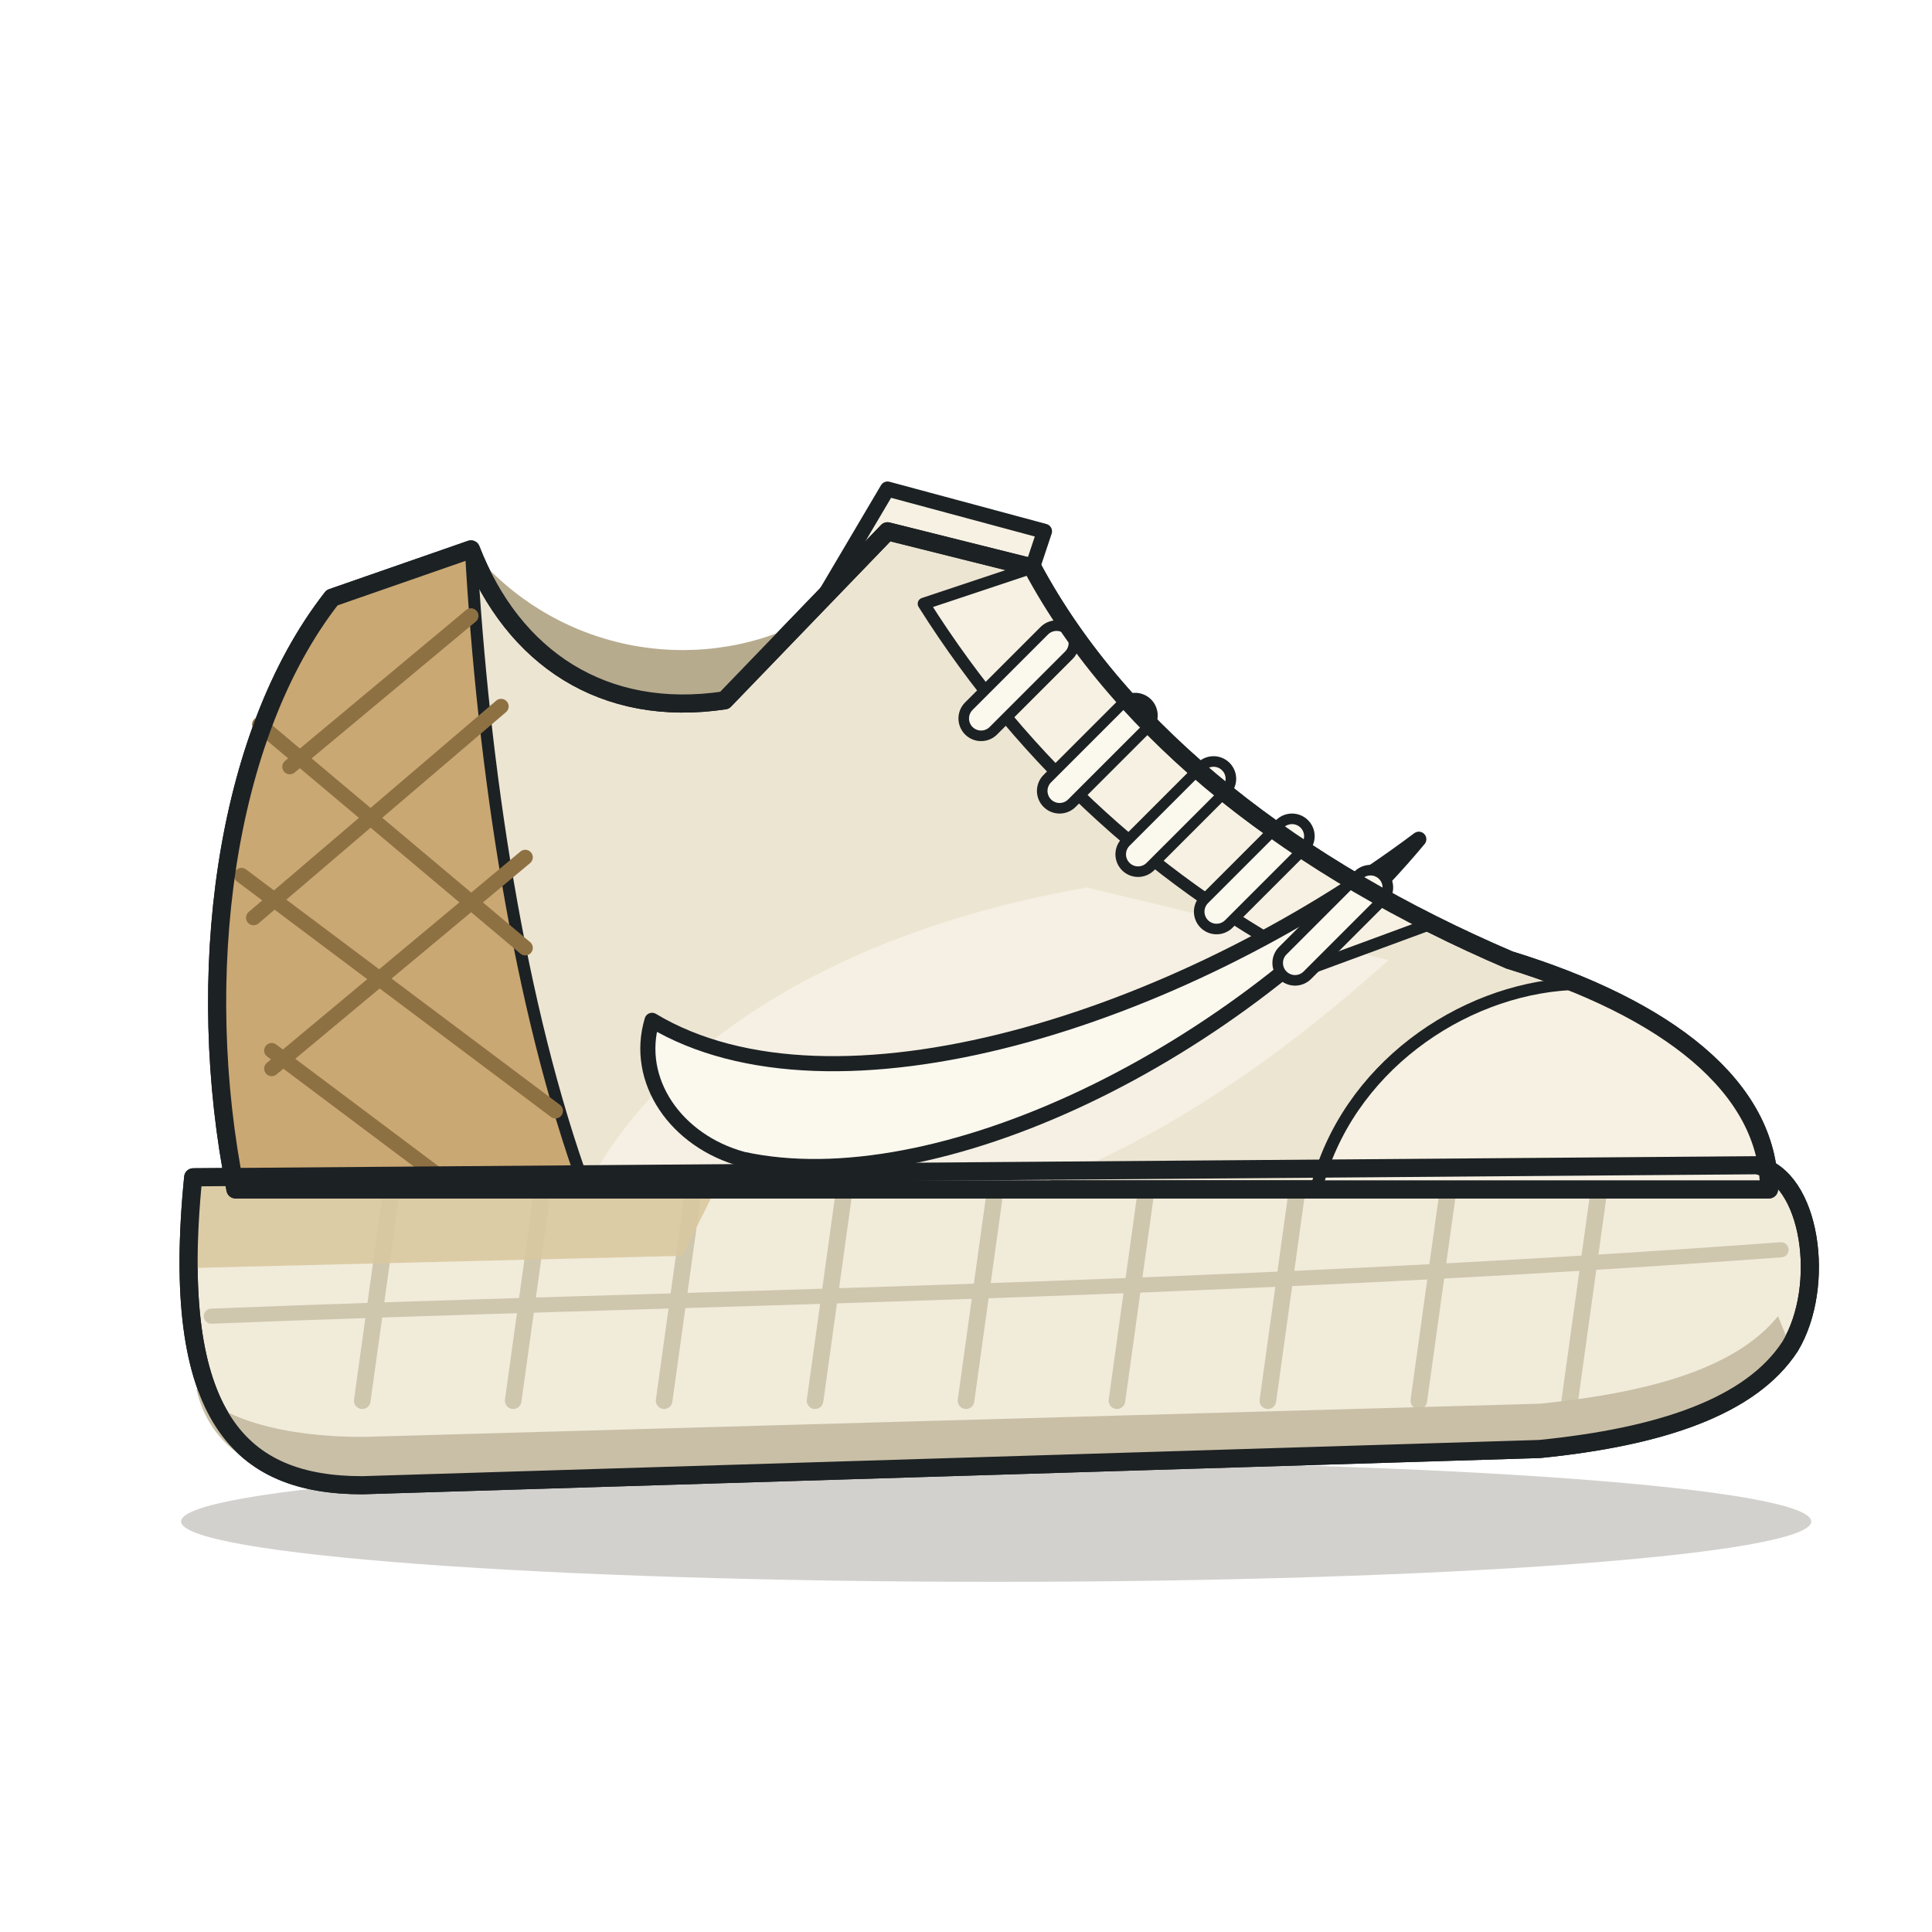
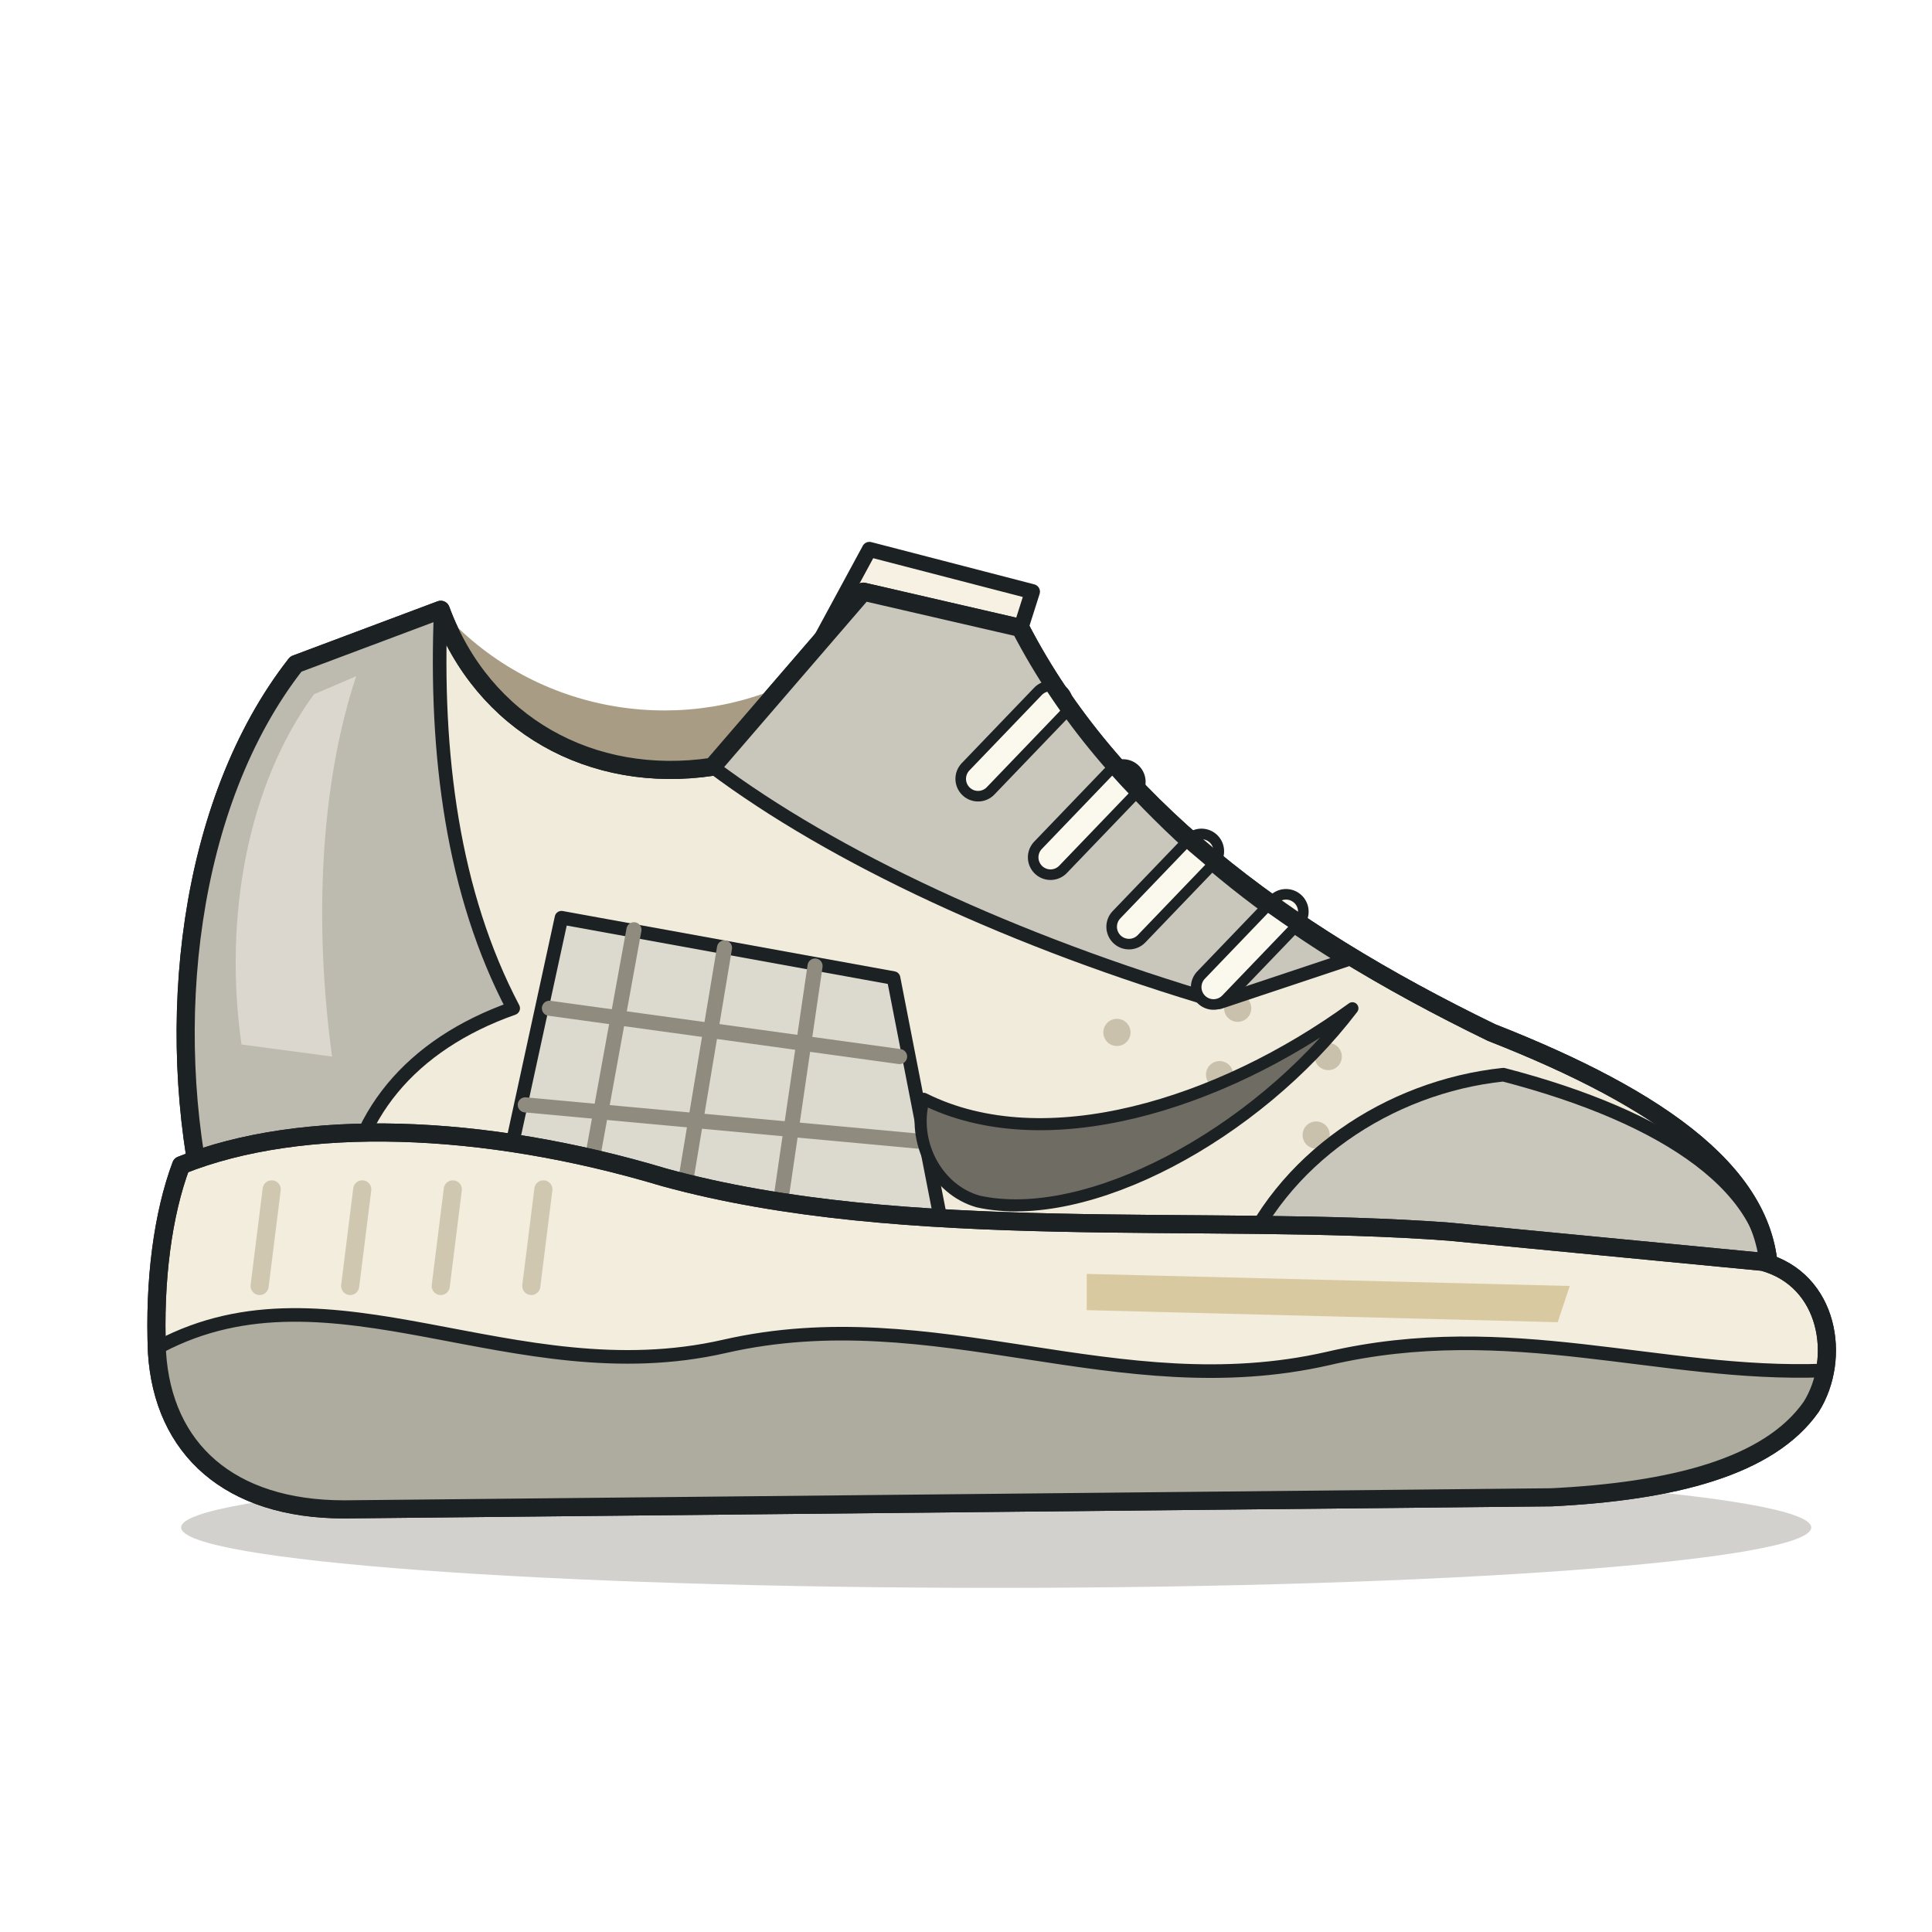
<svg xmlns="http://www.w3.org/2000/svg" width="64" height="64" viewBox="0 0 64 64" fill="none">
-   <path d="M60 50.4C60 51.5 47.91 52.4 33 52.4C18.09 52.4 6 51.5 6 50.4C6 49.3 18.09 48.4 33 48.4C47.91 48.4 60 49.3 60 50.4Z" fill="#3a2e1f" fill-opacity="0.22" />
-   <path d="M6.4 39L58.2 38.6C60 39 60.5 42.6 59.3 44.6C58 46.6 55 47.6 51 48L12 49.2C8 49.2 5.6 47 6.4 39Z" fill="#f1ebda" stroke="#1C2124" stroke-width="0.6" stroke-linejoin="round" stroke-linecap="round" />
-   <path d="M13 39.2L12 46.4" fill="none" stroke="#cfc6ae" stroke-width="0.55" stroke-linejoin="round" stroke-linecap="round" />
-   <path d="M18 39.2L17 46.4" fill="none" stroke="#cfc6ae" stroke-width="0.55" stroke-linejoin="round" stroke-linecap="round" />
-   <path d="M23 39.2L22 46.4" fill="none" stroke="#cfc6ae" stroke-width="0.55" stroke-linejoin="round" stroke-linecap="round" />
-   <path d="M28 39.2L27 46.4" fill="none" stroke="#cfc6ae" stroke-width="0.55" stroke-linejoin="round" stroke-linecap="round" />
-   <path d="M33 39.2L32 46.4" fill="none" stroke="#cfc6ae" stroke-width="0.55" stroke-linejoin="round" stroke-linecap="round" />
-   <path d="M38 39.2L37 46.4" fill="none" stroke="#cfc6ae" stroke-width="0.55" stroke-linejoin="round" stroke-linecap="round" />
-   <path d="M43 39.2L42 46.4" fill="none" stroke="#cfc6ae" stroke-width="0.55" stroke-linejoin="round" stroke-linecap="round" />
-   <path d="M48 39.2L47 46.4" fill="none" stroke="#cfc6ae" stroke-width="0.55" stroke-linejoin="round" stroke-linecap="round" />
-   <path d="M53 39.2L52 46.4" fill="none" stroke="#cfc6ae" stroke-width="0.55" stroke-linejoin="round" stroke-linecap="round" />
-   <path d="M6.4 39L24 38.8L22.6 41.6L6.5 42Z" fill="#d9c9a0" fill-opacity="0.9" />
-   <path d="M7 43.6C22 43 40 42.8 59 41.4" fill="none" stroke="#cfc6ae" stroke-width="0.5" stroke-linejoin="round" stroke-linecap="round" />
-   <path d="M6.5 46C7 48.2 9 49.2 12 49.2L51 48C55 47.6 58 46.6 59.3 44.6L58.9 43.6C57.6 45.2 55 46.1 51 46.5L12 47.6C9.4 47.6 7.3 47 6.5 46Z" fill="#c9bfa6" fill-opacity="1" />
-   <path d="M26.8 20.6L29.4 16.2L34.6 17.6L33.2 21.8Z" fill="#f6f1e2" stroke="#1C2124" stroke-width="0.5" stroke-linejoin="round" stroke-linecap="round" />
-   <path d="M7.8 39.4C6.4 32.4 7.4 24.4 11 19.8L15.6 18.2C17 21.8 20 23.8 24 23.2L29.4 17.6L34.2 18.8C37.2 24.4 43 28.8 50 31.8C55.2 33.4 58.6 36 58.6 39.4Z" fill="#ece5d2" stroke="#1C2124" stroke-width="0.6" stroke-linejoin="round" stroke-linecap="round" />
-   <path d="M15.6 18.2C17 21.8 20 23.8 24 23.2L26.6 20.6C23 22.4 18.4 21.6 15.6 18.2Z" fill="#b7ab8e" fill-opacity="1" />
-   <path d="M7.8 39.4C6.4 32.4 7.4 24.4 11 19.8L15.6 18.2C16 25.4 17.2 33.4 19.4 39.4Z" fill="#caa873" stroke="#1C2124" stroke-width="0.4" stroke-linejoin="round" stroke-linecap="round" />
-   <path d="M9 35.4L17.4 28.4" fill="none" stroke="#8e7143" stroke-width="0.5" stroke-linejoin="round" stroke-linecap="round" />
-   <path d="M8.4 30.4L16.6 23.4" fill="none" stroke="#8e7143" stroke-width="0.5" stroke-linejoin="round" stroke-linecap="round" />
-   <path d="M9.6 25.4L15.6 20.4" fill="none" stroke="#8e7143" stroke-width="0.5" stroke-linejoin="round" stroke-linecap="round" />
-   <path d="M8.6 24L17.4 31.4" fill="none" stroke="#8e7143" stroke-width="0.5" stroke-linejoin="round" stroke-linecap="round" />
-   <path d="M8 29L18.4 36.8" fill="none" stroke="#8e7143" stroke-width="0.5" stroke-linejoin="round" stroke-linecap="round" />
-   <path d="M9 34.8L14.6 39" fill="none" stroke="#8e7143" stroke-width="0.5" stroke-linejoin="round" stroke-linecap="round" />
-   <path d="M43.6 39.4C44.6 35.4 48.4 32.8 52 32.6C56 34 58.6 36.4 58.6 39.4Z" fill="#f6f1e2" stroke="#1C2124" stroke-width="0.4" stroke-linejoin="round" stroke-linecap="round" />
-   <path d="M19.4 39.4C22 34.4 28 30.8 36 29.4L46 31.8C42 35.4 38 38 34 39.4Z" fill="#f8f4e8" fill-opacity="0.75" />
-   <path d="M30.6 20L34.2 18.8C37.2 24.4 42 28 47.4 30.6L43.6 32C38.6 29.4 34 25.4 30.6 20Z" fill="#f6f1e2" stroke="#1C2124" stroke-width="0.4" stroke-linejoin="round" stroke-linecap="round" />
-   <path d="M21.6 33.8C27.6 37.4 39 33.8 47 27.8C41 35 31 39.8 24.6 38.4C22.4 37.8 21 35.8 21.6 33.8Z" fill="#fbf8ee" stroke="#1C2124" stroke-width="0.5" stroke-linejoin="round" stroke-linecap="round" />
-   <path d="M35 21.3L32.5 23.8" fill="none" stroke="#1C2124" stroke-width="1.5" stroke-linejoin="round" stroke-linecap="round" />
-   <path d="M35 21.3L32.5 23.8" fill="none" stroke="#fbf8ee" stroke-width="0.8" stroke-linejoin="round" stroke-linecap="round" />
-   <path d="M37.6 23.7L35.1 26.2" fill="none" stroke="#1C2124" stroke-width="1.5" stroke-linejoin="round" stroke-linecap="round" />
-   <path d="M37.6 23.7L35.1 26.2" fill="none" stroke="#fbf8ee" stroke-width="0.8" stroke-linejoin="round" stroke-linecap="round" />
-   <path d="M40.2 25.8L37.7 28.3" fill="none" stroke="#1C2124" stroke-width="1.5" stroke-linejoin="round" stroke-linecap="round" />
-   <path d="M40.2 25.8L37.7 28.3" fill="none" stroke="#fbf8ee" stroke-width="0.8" stroke-linejoin="round" stroke-linecap="round" />
-   <path d="M42.8 27.7L40.3 30.2" fill="none" stroke="#1C2124" stroke-width="1.5" stroke-linejoin="round" stroke-linecap="round" />
-   <path d="M42.8 27.7L40.3 30.2" fill="none" stroke="#fbf8ee" stroke-width="0.8" stroke-linejoin="round" stroke-linecap="round" />
-   <path d="M45.4 29.4L42.9 31.9" fill="none" stroke="#1C2124" stroke-width="1.5" stroke-linejoin="round" stroke-linecap="round" />
-   <path d="M45.4 29.4L42.9 31.9" fill="none" stroke="#fbf8ee" stroke-width="0.8" stroke-linejoin="round" stroke-linecap="round" />
-   <path d="M7.8 39.4C6.4 32.4 7.4 24.4 11 19.8L15.6 18.2C17 21.8 20 23.8 24 23.2L29.4 17.6L34.2 18.8C37.2 24.4 43 28.8 50 31.8C55.2 33.4 58.6 36 58.6 39.4Z" fill="none" stroke="#1C2124" stroke-width="0.6" stroke-linejoin="round" stroke-linecap="round" />
-   <path d="M6.4 39L58.2 38.6C60 39 60.5 42.6 59.3 44.6C58 46.6 55 47.6 51 48L12 49.2C8 49.2 5.6 47 6.4 39Z" fill="none" stroke="#1C2124" stroke-width="0.6" stroke-linejoin="round" stroke-linecap="round" />
+   <path d="M60 50.6C60 51.7 47.91 52.6 33 52.6C18.09 52.6 6 51.7 6 50.6C6 49.5 18.09 48.6 33 48.6C47.91 48.6 60 49.5 60 50.6Z" fill="#3a2e1f" fill-opacity="0.22" />
+   <path d="M26.2 23L28.8 18.2L34.2 19.6L32.8 24Z" fill="#f6f1e2" stroke="#1C2124" stroke-width="0.5" stroke-linejoin="round" stroke-linecap="round" />
+   <path d="M6.8 40C5.4 34 6.2 26.6 9.8 22L14.6 20.2C16 24 19.6 26 23.6 25.4L28.6 19.6L33.8 20.8C36.8 26.6 42.4 30.8 49.4 34.2C55 36.4 58.8 39 58.6 42.6Z" fill="#f1ebdb" stroke="#1C2124" stroke-width="0.6" stroke-linejoin="round" stroke-linecap="round" />
+   <path d="M14.6 20.2C16 24 19.6 26 23.6 25.4L26.2 22.6C22.4 24.4 17.6 23.6 14.6 20.2Z" fill="#a89d84" />
+   <path d="M38.45 31.6C38.45 31.85 38.25 32.05 38 32.05C37.75 32.05 37.55 31.85 37.55 31.6C37.55 31.35 37.75 31.15 38 31.15C38.25 31.15 38.45 31.35 38.45 31.6Z" fill="#c9c1ab" />
+   <path d="M41.45 33.4C41.45 33.65 41.25 33.85 41 33.85C40.75 33.85 40.55 33.65 40.55 33.4C40.55 33.15 40.75 32.95 41 32.95C41.25 32.95 41.45 33.15 41.45 33.4Z" fill="#c9c1ab" />
+   <path d="M44.45 35C44.45 35.25 44.25 35.45 44 35.45C43.75 35.45 43.55 35.25 43.55 35C43.55 34.75 43.75 34.55 44 34.55C44.25 34.55 44.45 34.75 44.45 35Z" fill="#c9c1ab" />
+   <path d="M40.85 35.6C40.85 35.85 40.65 36.05 40.4 36.05C40.15 36.05 39.95 35.85 39.95 35.6C39.95 35.35 40.15 35.15 40.4 35.15C40.65 35.15 40.85 35.35 40.85 35.6Z" fill="#c9c1ab" />
+   <path d="M37.45 34.2C37.45 34.45 37.25 34.65 37 34.65C36.75 34.65 36.55 34.45 36.55 34.2C36.55 33.95 36.75 33.75 37 33.75C37.25 33.75 37.45 33.95 37.45 34.2Z" fill="#c9c1ab" />
+   <path d="M44.05 37.6C44.05 37.85 43.85 38.05 43.6 38.05C43.35 38.05 43.15 37.85 43.15 37.6C43.15 37.35 43.35 37.15 43.6 37.15C43.85 37.15 44.05 37.35 44.05 37.6Z" fill="#c9c1ab" />
+   <path d="M47.45 37C47.45 37.25 47.25 37.45 47 37.45C46.75 37.45 46.55 37.25 46.55 37C46.55 36.75 46.75 36.55 47 36.55C47.25 36.55 47.45 36.75 47.45 37Z" fill="#c9c1ab" />
+   <path d="M6.8 40C5.4 34 6.2 26.6 9.8 22L14.6 20.2C14.4 25 15 29.6 17 33.4C13.6 34.6 11.6 37 11.4 40.2Z" fill="#bdbab0" stroke="#1C2124" stroke-width="0.45" stroke-linejoin="round" stroke-linecap="round" />
+   <path d="M8 34.6C7.4 30.4 8.2 26 10.4 23L11.8 22.4C10.6 26 10.4 30.6 11 35Z" fill="#dedbd2" fill-opacity="0.9" />
+   <path d="M41 42C42.4 38.4 46 36 49.8 35.6C55.2 37 58.8 39.4 58.6 42.6Z" fill="#c9c6bc" stroke="#1C2124" stroke-width="0.45" stroke-linejoin="round" stroke-linecap="round" />
+   <path d="M23.6 25.4L28.6 19.6L33.8 20.8C36.2 25.4 40 29 44.6 31.8L40.4 33.2C33.6 31.2 27.6 28.4 23.6 25.4Z" fill="#c9c6bc" stroke="#1C2124" stroke-width="0.45" stroke-linejoin="round" stroke-linecap="round" />
+   <path d="M16.6 39.6L18.6 30.4L29.6 32.4L31.2 40.6Z" fill="#dcd9cf" stroke="#1C2124" stroke-width="0.45" stroke-linejoin="round" stroke-linecap="round" />
+   <path d="M19.4 39.6L21 30.8" fill="none" stroke="#8f8b7f" stroke-width="0.5" stroke-linejoin="round" stroke-linecap="round" />
+   <path d="M22.6 39.8L24 31.4" fill="none" stroke="#8f8b7f" stroke-width="0.5" stroke-linejoin="round" stroke-linecap="round" />
+   <path d="M25.8 40.2L27 32" fill="none" stroke="#8f8b7f" stroke-width="0.5" stroke-linejoin="round" stroke-linecap="round" />
+   <path d="M17.4 36.6L30.4 37.8" fill="none" stroke="#8f8b7f" stroke-width="0.5" stroke-linejoin="round" stroke-linecap="round" />
+   <path d="M18.2 33.4L29.8 35" fill="none" stroke="#8f8b7f" stroke-width="0.5" stroke-linejoin="round" stroke-linecap="round" />
+   <path d="M30.6 36.4C34.6 38.4 40.4 36.6 44.8 33.4C41.6 37.6 36 40.6 32.4 39.8C31 39.4 30.2 37.8 30.6 36.4Z" fill="#6f6c63" stroke="#1C2124" stroke-width="0.4" stroke-linejoin="round" stroke-linecap="round" />
+   <path d="M34.8 23.3L32.4 25.8" fill="none" stroke="#1C2124" stroke-width="1.5" stroke-linejoin="round" stroke-linecap="round" />
+   <path d="M34.8 23.3L32.4 25.8" fill="none" stroke="#fbf8ee" stroke-width="0.8" stroke-linejoin="round" stroke-linecap="round" />
+   <path d="M37.2 25.9L34.8 28.4" fill="none" stroke="#1C2124" stroke-width="1.5" stroke-linejoin="round" stroke-linecap="round" />
+   <path d="M37.2 25.9L34.8 28.4" fill="none" stroke="#fbf8ee" stroke-width="0.8" stroke-linejoin="round" stroke-linecap="round" />
+   <path d="M39.8 28.2L37.4 30.7" fill="none" stroke="#1C2124" stroke-width="1.5" stroke-linejoin="round" stroke-linecap="round" />
+   <path d="M39.8 28.2L37.4 30.7" fill="none" stroke="#fbf8ee" stroke-width="0.8" stroke-linejoin="round" stroke-linecap="round" />
+   <path d="M42.6 30.2L40.2 32.7" fill="none" stroke="#1C2124" stroke-width="1.5" stroke-linejoin="round" stroke-linecap="round" />
+   <path d="M42.6 30.2L40.2 32.7" fill="none" stroke="#fbf8ee" stroke-width="0.8" stroke-linejoin="round" stroke-linecap="round" />
+   <path d="M6.8 40C5.4 34 6.2 26.6 9.8 22L14.6 20.2C16 24 19.6 26 23.6 25.4L28.6 19.6L33.8 20.8C36.8 26.6 42.4 30.8 49.4 34.2C55 36.4 58.8 39 58.6 42.6Z" fill="none" stroke="#1C2124" stroke-width="0.6" stroke-linejoin="round" stroke-linecap="round" />
+   <path d="M6 38.6C10 37 16 37.2 22 39C30 41.2 40 40.2 48 40.8L58.4 41.8C60.6 42.4 61 45 60 46.6C58.6 48.6 55.4 49.4 51.4 49.6L11.4 50C7.6 50 5.4 48 5.2 44.8C5.1 42.4 5.4 40.2 6 38.6Z" fill="#f3eddd" stroke="#1C2124" stroke-width="0.6" stroke-linejoin="round" stroke-linecap="round" />
+   <path d="M5.3 44.6C11 41.6 17 46.2 24 44.6C31 43 37 46.6 44 45C50 43.6 55 45.6 60.4 45.4C59.6 48 56 49.4 51.4 49.6L11.4 50C7.6 50 5.5 48 5.3 44.6Z" fill="#aeab9f" />
+   <path d="M5.3 44.6C11 41.6 17 46.2 24 44.6C31 43 37 46.6 44 45C50 43.6 55 45.6 60.4 45.4" fill="none" stroke="#1C2124" stroke-width="0.45" stroke-linejoin="round" stroke-linecap="round" />
+   <path d="M9 39.4L8.6 42.6" fill="none" stroke="#cfc7b0" stroke-width="0.6" stroke-linejoin="round" stroke-linecap="round" />
+   <path d="M12 39.4L11.6 42.6" fill="none" stroke="#cfc7b0" stroke-width="0.6" stroke-linejoin="round" stroke-linecap="round" />
+   <path d="M15 39.4L14.6 42.6" fill="none" stroke="#cfc7b0" stroke-width="0.6" stroke-linejoin="round" stroke-linecap="round" />
+   <path d="M18 39.4L17.6 42.6" fill="none" stroke="#cfc7b0" stroke-width="0.6" stroke-linejoin="round" stroke-linecap="round" />
+   <path d="M36 42.2L52 42.6L51.6 43.8L36 43.4Z" fill="#d9c9a0" />
+   <path d="M6 38.6C10 37 16 37.2 22 39C30 41.2 40 40.2 48 40.8L58.4 41.8C60.6 42.4 61 45 60 46.6C58.6 48.6 55.4 49.4 51.4 49.6L11.4 50C7.6 50 5.4 48 5.2 44.8C5.1 42.4 5.4 40.2 6 38.6Z" fill="none" stroke="#1C2124" stroke-width="0.6" stroke-linejoin="round" stroke-linecap="round" />
</svg>
